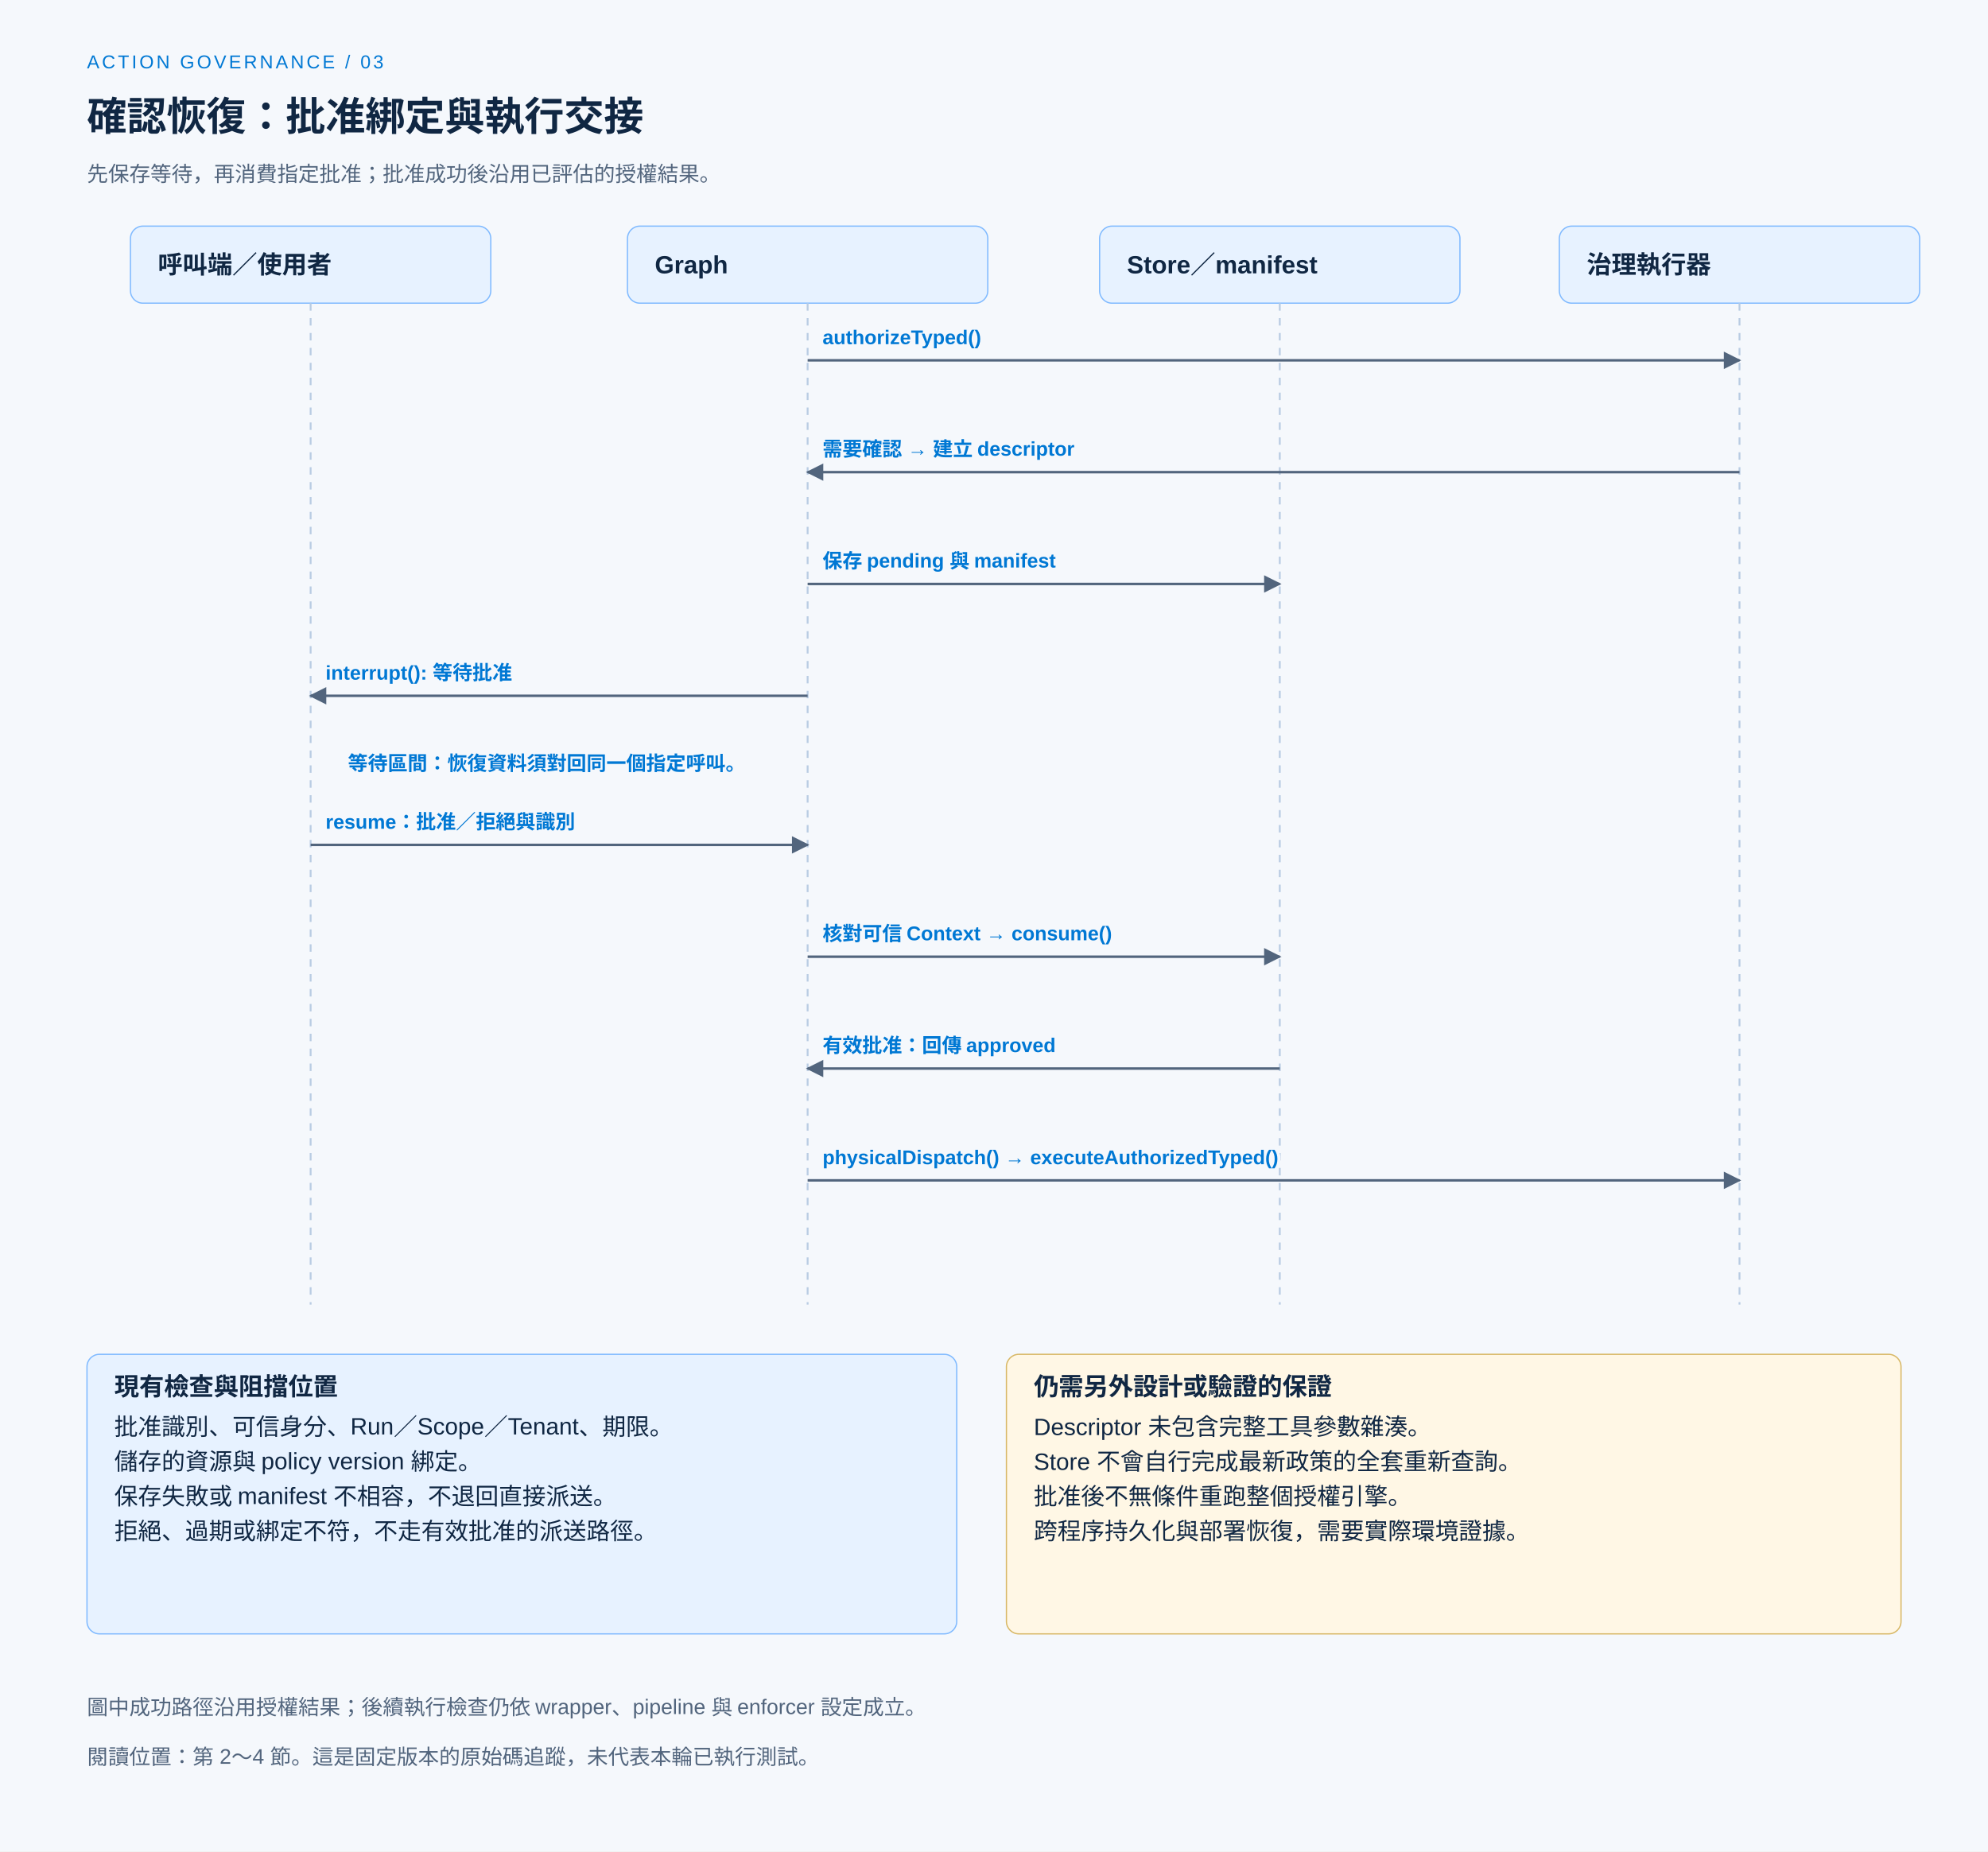
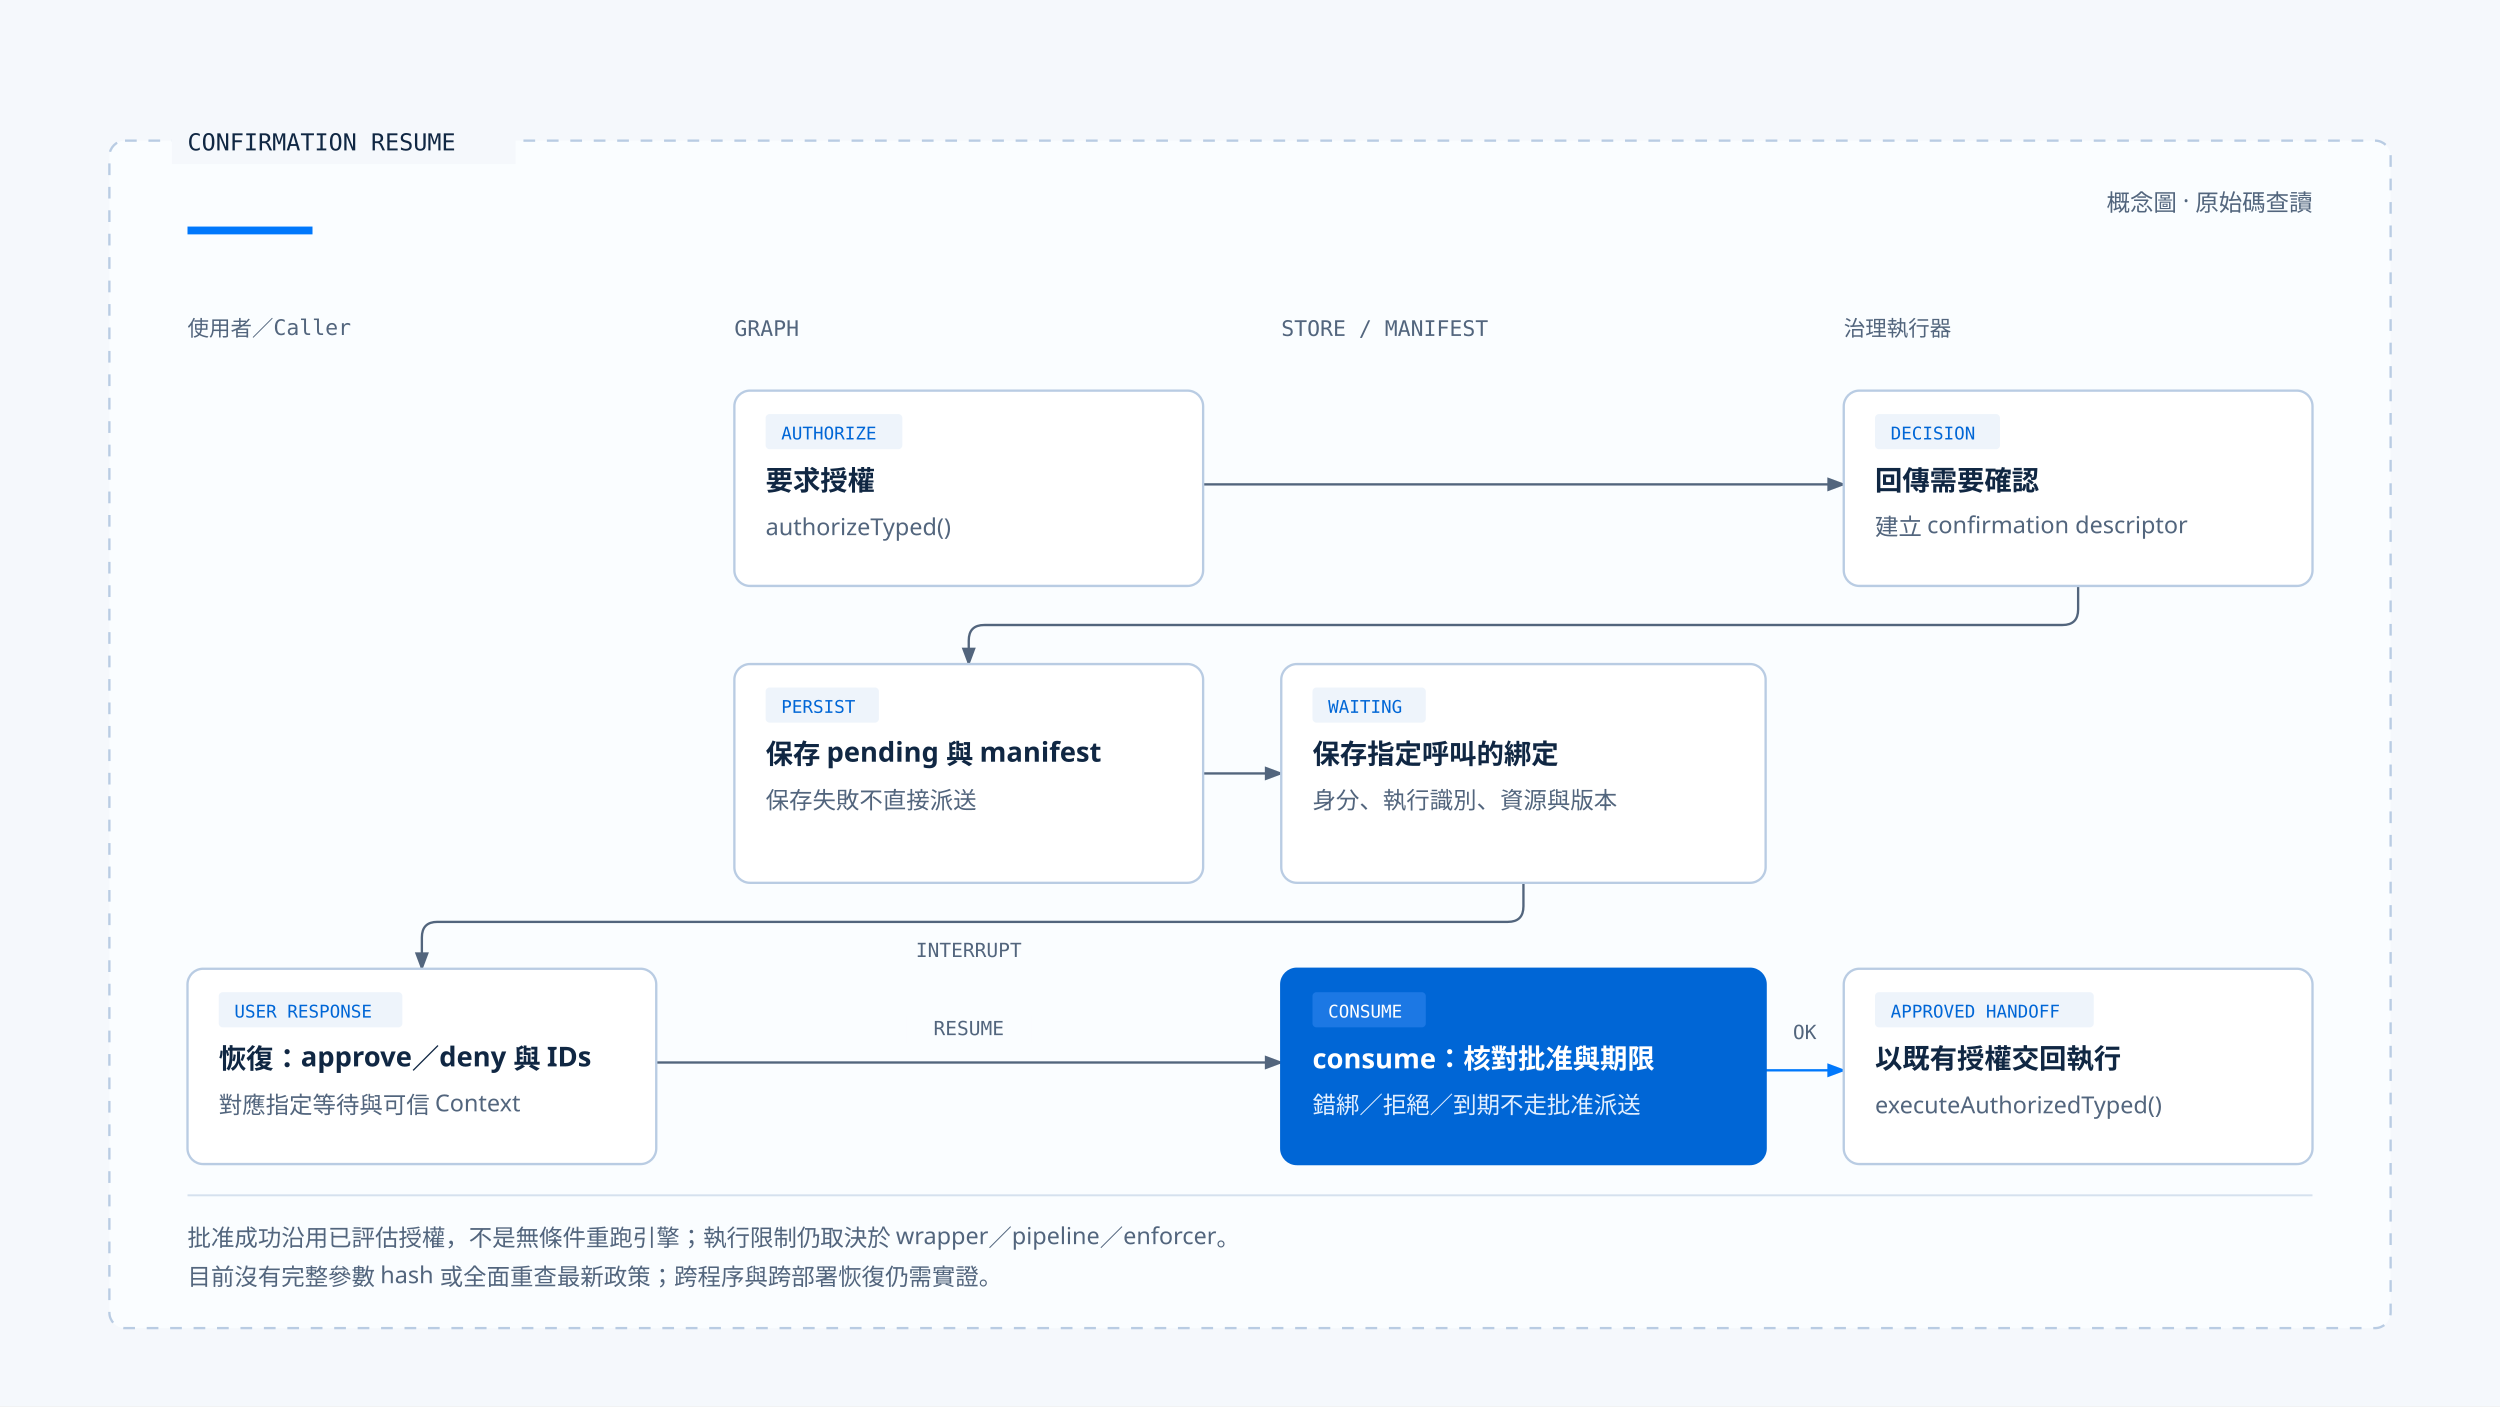
- <svg xmlns="http://www.w3.org/2000/svg" viewBox="0 0 1600 1490" width="1600" height="1490" lang="zh-TW" role="img" aria-labelledby="title desc">
+ <svg xmlns="http://www.w3.org/2000/svg" viewBox="0 0 1280 720" width="1280" height="720" lang="zh-TW" role="img" aria-labelledby="03-confirmation-resume-title 03-confirmation-resume-desc" id="d-03-confirmation-resume-root">
  <defs>
-     <marker id="arrow" viewBox="0 0 10 10" refX="9" refY="5" markerWidth="7" markerHeight="7" orient="auto-start-reverse">
-       <path d="M 0 0 L 10 5 L 0 10 z" fill="#52657d" />
+     <style>#d-03-confirmation-resume-root { color: #102743; font-family: 'Geist', 'Noto Sans TC', 'PingFang TC', 'Microsoft JhengHei', sans-serif; }
+       #d-03-confirmation-resume-root nav, #d-03-confirmation-resume-root p, #d-03-confirmation-resume-root li { font-size:14px;line-height:1.8 }
+       #d-03-confirmation-resume-root a { color:#0066d6 }
+       #d-03-confirmation-resume-root .diagram-container { width:100%;overflow-x:auto }
+       #d-03-confirmation-resume-root details { margin-top:24px;border-top:1px solid #b9cce3;padding-top:16px }
+       #d-03-confirmation-resume-root summary { cursor:pointer;font-weight:600 }
+       #d-03-confirmation-resume-root .notes { display:grid;grid-template-columns:repeat(auto-fit,minmax(280px,1fr));gap:20px }
+       #d-03-confirmation-resume-root ul { padding-left:20px }
+       #d-03-confirmation-resume-root nav, #d-03-confirmation-resume-root details { display:none }
+       #d-03-confirmation-resume-root .diagram-container { overflow-x:visible }</style>
+     <marker id="d-03-confirmation-resume-03-confirmation-resume-arrow" markerWidth="8" markerHeight="6" refX="7" refY="3" orient="auto">
+       <polygon points="0 0, 8 3, 0 6" fill="#52657d" />
+     </marker>
+     <marker id="d-03-confirmation-resume-03-confirmation-resume-arrow-accent" markerWidth="8" markerHeight="6" refX="7" refY="3" orient="auto">
+       <polygon points="0 0, 8 3, 0 6" fill="#0078fc" />
    </marker>
  </defs>
-   <style>text{font-family:'Segoe UI','Microsoft JhengHei',Arial,sans-serif;fill:#102743}.title{font-size:32px;font-weight:700}.heading{font-size:20px;font-weight:600}.body{font-size:19px}.small{font-size:17px;fill:#52657d}.kicker{font-size:15px;fill:#0078d4;letter-spacing:2px}.label{font-size:16px;fill:#0078d4;font-weight:600;paint-order:stroke;stroke:#f5f8fc;stroke-width:5;stroke-linejoin:round}</style>
-   <rect width="1600" height="1490" fill="#f5f8fc" />
-   <text x="70" y="55" class="kicker">ACTION GOVERNANCE / 03</text>
-   <text x="70" y="105" class="title">確認恢復：批准綁定與執行交接</text>
-   <text x="70" y="146" class="small">先保存等待，再消費指定批准；批准成功後沿用已評估的授權結果。</text>
-   <rect x="105" y="182" width="290" height="62" rx="10" fill="#e7f2ff" stroke="#80baff" />
-   <text x="127" y="220" class="heading">呼叫端／使用者</text>
-   <path d="M 250 244 V 1050" fill="none" stroke="#b9cce3" stroke-width="1.5" stroke-dasharray="6 6" />
-   <rect x="505" y="182" width="290" height="62" rx="10" fill="#e7f2ff" stroke="#80baff" />
-   <text x="527" y="220" class="heading">Graph</text>
-   <path d="M 650 244 V 1050" fill="none" stroke="#b9cce3" stroke-width="1.5" stroke-dasharray="6 6" />
-   <rect x="885" y="182" width="290" height="62" rx="10" fill="#e7f2ff" stroke="#80baff" />
-   <text x="907" y="220" class="heading">Store／manifest</text>
-   <path d="M 1030 244 V 1050" fill="none" stroke="#b9cce3" stroke-width="1.5" stroke-dasharray="6 6" />
-   <rect x="1255" y="182" width="290" height="62" rx="10" fill="#e7f2ff" stroke="#80baff" />
-   <text x="1277" y="220" class="heading">治理執行器</text>
-   <path d="M 1400 244 V 1050" fill="none" stroke="#b9cce3" stroke-width="1.5" stroke-dasharray="6 6" />
-   <path d="M 650 290 H 1400" fill="none" stroke="#52657d" stroke-width="2" marker-end="url(#arrow)" />
-   <text x="662" y="277" class="label">authorizeTyped()</text>
-   <path d="M 1400 380 H 650" fill="none" stroke="#52657d" stroke-width="2" marker-end="url(#arrow)" />
-   <text x="662" y="367" class="label">需要確認 → 建立 descriptor</text>
-   <path d="M 650 470 H 1030" fill="none" stroke="#52657d" stroke-width="2" marker-end="url(#arrow)" />
-   <text x="662" y="457" class="label">保存 pending 與 manifest</text>
-   <path d="M 650 560 H 250" fill="none" stroke="#52657d" stroke-width="2" marker-end="url(#arrow)" />
-   <text x="262" y="547" class="label">interrupt(): 等待批准</text>
-   <path d="M 250 680 H 650" fill="none" stroke="#52657d" stroke-width="2" marker-end="url(#arrow)" />
-   <text x="262" y="667" class="label">resume：批准／拒絕與識別</text>
-   <path d="M 650 770 H 1030" fill="none" stroke="#52657d" stroke-width="2" marker-end="url(#arrow)" />
-   <text x="662" y="757" class="label">核對可信 Context → consume()</text>
-   <path d="M 1030 860 H 650" fill="none" stroke="#52657d" stroke-width="2" marker-end="url(#arrow)" />
-   <text x="662" y="847" class="label">有效批准：回傳 approved</text>
-   <path d="M 650 950 H 1400" fill="none" stroke="#52657d" stroke-width="2" marker-end="url(#arrow)" />
-   <text x="662" y="937" class="label">physicalDispatch() → executeAuthorizedTyped()</text>
-   <text x="280" y="620" class="label">等待區間：恢復資料須對回同一個指定呼叫。</text>
-   <g>
-     <rect x="70" y="1090" width="700" height="225" rx="10" fill="#e7f2ff" stroke="#80baff" />
-     <text x="92" y="1123" class="heading">現有檢查與阻擋位置</text>
-     <text x="92" y="1155" class="body">批准識別、可信身分、Run／Scope／Tenant、期限。</text>
-     <text x="92" y="1183" class="body">儲存的資源與 policy version 綁定。</text>
-     <text x="92" y="1211" class="body">保存失敗或 manifest 不相容，不退回直接派送。</text>
-     <text x="92" y="1239" class="body">拒絕、過期或綁定不符，不走有效批准的派送路徑。</text>
+   <rect width="1280" height="720" fill="#f5f8fc" />
+   <rect x="56" y="72" width="1168" height="608" rx="8" fill="#fafdff" stroke="#b9cce3" stroke-width="1.2" stroke-dasharray="6 6" />
+   <rect x="88" y="60" width="176" height="24" fill="#f5f8fc" />
+   <text x="96" y="77" font-size="12" fill="#102743" font-weight="500" font-family="'Geist Mono', 'Consolas', 'Microsoft JhengHei', monospace">CONFIRMATION RESUME</text>
+   <text x="1184" y="108" font-size="12" fill="#52657d" font-weight="400" font-family="'Geist', 'Noto Sans TC', 'PingFang TC', 'Microsoft JhengHei', sans-serif" text-anchor="end">概念圖 · 原始碼查讀</text>
+   <rect x="96" y="116" width="64" height="4" fill="#0078fc" />
+   <path d="M616 248 L944 248" fill="none" stroke="#52657d" stroke-width="1.2" marker-end="url(#d-03-confirmation-resume-03-confirmation-resume-arrow)" />
+   <path d="M1064 300 L1064 312 Q1064 320 1056 320 L504 320 Q496 320 496 328 L496 340" fill="none" stroke="#52657d" stroke-width="1.2" marker-end="url(#d-03-confirmation-resume-03-confirmation-resume-arrow)" />
+   <path d="M616 396 L656 396" fill="none" stroke="#52657d" stroke-width="1.2" marker-end="url(#d-03-confirmation-resume-03-confirmation-resume-arrow)" />
+   <path d="M780 452 L780 464 Q780 472 772 472 L224 472 Q216 472 216 480 L216 496" fill="none" stroke="#52657d" stroke-width="1.2" marker-end="url(#d-03-confirmation-resume-03-confirmation-resume-arrow)" />
+   <rect x="452.0" y="478" width="88" height="18" rx="2" fill="#fafdff" />
+   <text x="496" y="490" font-size="10" fill="#52657d" font-weight="500" font-family="'Geist Mono', 'Consolas', 'Microsoft JhengHei', monospace" text-anchor="middle">INTERRUPT</text>
+   <path d="M336 544 L656 544" fill="none" stroke="#52657d" stroke-width="1.2" marker-end="url(#d-03-confirmation-resume-03-confirmation-resume-arrow)" />
+   <rect x="464.0" y="518" width="64" height="18" rx="2" fill="#fafdff" />
+   <text x="496" y="530" font-size="10" fill="#52657d" font-weight="500" font-family="'Geist Mono', 'Consolas', 'Microsoft JhengHei', monospace" text-anchor="middle">RESUME</text>
+   <path d="M904 548 L944 548" fill="none" stroke="#0078fc" stroke-width="1.2" marker-end="url(#d-03-confirmation-resume-03-confirmation-resume-arrow-accent)" />
+   <rect x="908.0" y="520" width="32" height="18" rx="2" fill="#fafdff" />
+   <text x="924" y="532" font-size="10" fill="#52657d" font-weight="500" font-family="'Geist Mono', 'Consolas', 'Microsoft JhengHei', monospace" text-anchor="middle">OK</text>
+   <text x="96" y="172" font-size="11" fill="#52657d" font-weight="500" font-family="'Geist Mono', 'Consolas', 'Microsoft JhengHei', monospace">使用者／Caller</text>
+   <text x="376" y="172" font-size="11" fill="#52657d" font-weight="500" font-family="'Geist Mono', 'Consolas', 'Microsoft JhengHei', monospace">GRAPH</text>
+   <text x="656" y="172" font-size="11" fill="#52657d" font-weight="500" font-family="'Geist Mono', 'Consolas', 'Microsoft JhengHei', monospace">STORE / MANIFEST</text>
+   <text x="944" y="172" font-size="11" fill="#52657d" font-weight="500" font-family="'Geist Mono', 'Consolas', 'Microsoft JhengHei', monospace">治理執行器</text>
+   <g data-node="true">
+     <rect x="376" y="200" width="240" height="100" rx="8" fill="#ffffff" stroke="#b9cce3" stroke-width="1.2" />
+     <rect x="392" y="212" width="70" height="18" rx="2" fill="#eef4fb" />
+     <text x="400" y="225" font-size="9" fill="#0066d6" font-weight="500" font-family="'Geist Mono', 'Consolas', 'Microsoft JhengHei', monospace">AUTHORIZE</text>
+     <text x="392" y="251" font-size="14" fill="#102743" font-weight="600" font-family="'Geist', 'Noto Sans TC', 'PingFang TC', 'Microsoft JhengHei', sans-serif">要求授權</text>
+     <text x="392" y="274" font-size="12" fill="#52657d" font-weight="400" font-family="'Geist', 'Noto Sans TC', 'PingFang TC', 'Microsoft JhengHei', sans-serif">authorizeTyped()</text>
  </g>
-   <g>
-     <rect x="810" y="1090" width="720" height="225" rx="10" fill="#fff7e5" stroke="#d8b866" />
-     <text x="832" y="1123" class="heading">仍需另外設計或驗證的保證</text>
-     <text x="832" y="1155" class="body">Descriptor 未包含完整工具參數雜湊。</text>
-     <text x="832" y="1183" class="body">Store 不會自行完成最新政策的全套重新查詢。</text>
-     <text x="832" y="1211" class="body">批准後不無條件重跑整個授權引擎。</text>
-     <text x="832" y="1239" class="body">跨程序持久化與部署恢復，需要實際環境證據。</text>
+   <g data-node="true">
+     <rect x="944" y="200" width="240" height="100" rx="8" fill="#ffffff" stroke="#b9cce3" stroke-width="1.2" />
+     <rect x="960" y="212" width="64" height="18" rx="2" fill="#eef4fb" />
+     <text x="968" y="225" font-size="9" fill="#0066d6" font-weight="500" font-family="'Geist Mono', 'Consolas', 'Microsoft JhengHei', monospace">DECISION</text>
+     <text x="960" y="251" font-size="14" fill="#102743" font-weight="600" font-family="'Geist', 'Noto Sans TC', 'PingFang TC', 'Microsoft JhengHei', sans-serif">回傳需要確認</text>
+     <text x="960" y="274" font-size="12" fill="#52657d" font-weight="400" font-family="'Geist', 'Noto Sans TC', 'PingFang TC', 'Microsoft JhengHei', sans-serif">建立 confirmation descriptor</text>
  </g>
-   <text x="70" y="1380" class="small">圖中成功路徑沿用授權結果；後續執行檢查仍依 wrapper、pipeline 與 enforcer 設定成立。</text>
-   <text x="70" y="1420" class="small">閱讀位置：第 2～4 節。這是固定版本的原始碼追蹤，未代表本輪已執行測試。</text>
+   <g data-node="true">
+     <rect x="376" y="340" width="240" height="112" rx="8" fill="#ffffff" stroke="#b9cce3" stroke-width="1.2" />
+     <rect x="392" y="352" width="58" height="18" rx="2" fill="#eef4fb" />
+     <text x="400" y="365" font-size="9" fill="#0066d6" font-weight="500" font-family="'Geist Mono', 'Consolas', 'Microsoft JhengHei', monospace">PERSIST</text>
+     <text x="392" y="391" font-size="14" fill="#102743" font-weight="600" font-family="'Geist', 'Noto Sans TC', 'PingFang TC', 'Microsoft JhengHei', sans-serif">保存 pending 與 manifest</text>
+     <text x="392" y="414" font-size="12" fill="#52657d" font-weight="400" font-family="'Geist', 'Noto Sans TC', 'PingFang TC', 'Microsoft JhengHei', sans-serif">保存失敗不直接派送</text>
+   </g>
+   <g data-node="true">
+     <rect x="656" y="340" width="248" height="112" rx="8" fill="#ffffff" stroke="#b9cce3" stroke-width="1.2" />
+     <rect x="672" y="352" width="58" height="18" rx="2" fill="#eef4fb" />
+     <text x="680" y="365" font-size="9" fill="#0066d6" font-weight="500" font-family="'Geist Mono', 'Consolas', 'Microsoft JhengHei', monospace">WAITING</text>
+     <text x="672" y="391" font-size="14" fill="#102743" font-weight="600" font-family="'Geist', 'Noto Sans TC', 'PingFang TC', 'Microsoft JhengHei', sans-serif">保存指定呼叫的綁定</text>
+     <text x="672" y="414" font-size="12" fill="#52657d" font-weight="400" font-family="'Geist', 'Noto Sans TC', 'PingFang TC', 'Microsoft JhengHei', sans-serif">身分、執行識別、資源與版本</text>
+   </g>
+   <g data-node="true">
+     <rect x="96" y="496" width="240" height="100" rx="8" fill="#ffffff" stroke="#b9cce3" stroke-width="1.2" />
+     <rect x="112" y="508" width="94" height="18" rx="2" fill="#eef4fb" />
+     <text x="120" y="521" font-size="9" fill="#0066d6" font-weight="500" font-family="'Geist Mono', 'Consolas', 'Microsoft JhengHei', monospace">USER RESPONSE</text>
+     <text x="112" y="547" font-size="14" fill="#102743" font-weight="600" font-family="'Geist', 'Noto Sans TC', 'PingFang TC', 'Microsoft JhengHei', sans-serif">恢復：approve／deny 與 IDs</text>
+     <text x="112" y="570" font-size="12" fill="#52657d" font-weight="400" font-family="'Geist', 'Noto Sans TC', 'PingFang TC', 'Microsoft JhengHei', sans-serif">對應指定等待與可信 Context</text>
+   </g>
+   <g data-node="true">
+     <rect x="656" y="496" width="248" height="100" rx="8" fill="#0066d6" stroke="#0066d6" stroke-width="1.2" />
+     <rect x="672" y="508" width="58" height="18" rx="2" fill="#1c78e4" />
+     <text x="680" y="521" font-size="9" fill="#ffffff" font-weight="500" font-family="'Geist Mono', 'Consolas', 'Microsoft JhengHei', monospace">CONSUME</text>
+     <text x="672" y="547" font-size="14" fill="#ffffff" font-weight="600" font-family="'Geist', 'Noto Sans TC', 'PingFang TC', 'Microsoft JhengHei', sans-serif">consume：核對批准與期限</text>
+     <text x="672" y="570" font-size="12" fill="#e2efff" font-weight="400" font-family="'Geist', 'Noto Sans TC', 'PingFang TC', 'Microsoft JhengHei', sans-serif">錯綁／拒絕／到期不走批准派送</text>
+   </g>
+   <g data-node="true">
+     <rect x="944" y="496" width="240" height="100" rx="8" fill="#ffffff" stroke="#b9cce3" stroke-width="1.2" />
+     <rect x="960" y="508" width="112" height="18" rx="2" fill="#eef4fb" />
+     <text x="968" y="521" font-size="9" fill="#0066d6" font-weight="500" font-family="'Geist Mono', 'Consolas', 'Microsoft JhengHei', monospace">APPROVED HANDOFF</text>
+     <text x="960" y="547" font-size="14" fill="#102743" font-weight="600" font-family="'Geist', 'Noto Sans TC', 'PingFang TC', 'Microsoft JhengHei', sans-serif">以既有授權交回執行</text>
+     <text x="960" y="570" font-size="12" fill="#52657d" font-weight="400" font-family="'Geist', 'Noto Sans TC', 'PingFang TC', 'Microsoft JhengHei', sans-serif">executeAuthorizedTyped()</text>
+   </g>
+   <path d="M96 612 H1184" stroke="#d5e1ee" stroke-width="1" />
+   <text x="96" y="638" font-size="12" fill="#52657d" font-weight="400" font-family="'Geist', 'Noto Sans TC', 'PingFang TC', 'Microsoft JhengHei', sans-serif">批准成功沿用已評估授權，不是無條件重跑引擎；執行限制仍取決於 wrapper／pipeline／enforcer。</text>
+   <text x="96" y="658" font-size="12" fill="#52657d" font-weight="400" font-family="'Geist', 'Noto Sans TC', 'PingFang TC', 'Microsoft JhengHei', sans-serif">目前沒有完整參數 hash 或全面重查最新政策；跨程序與跨部署恢復仍需實證。</text>
</svg>
